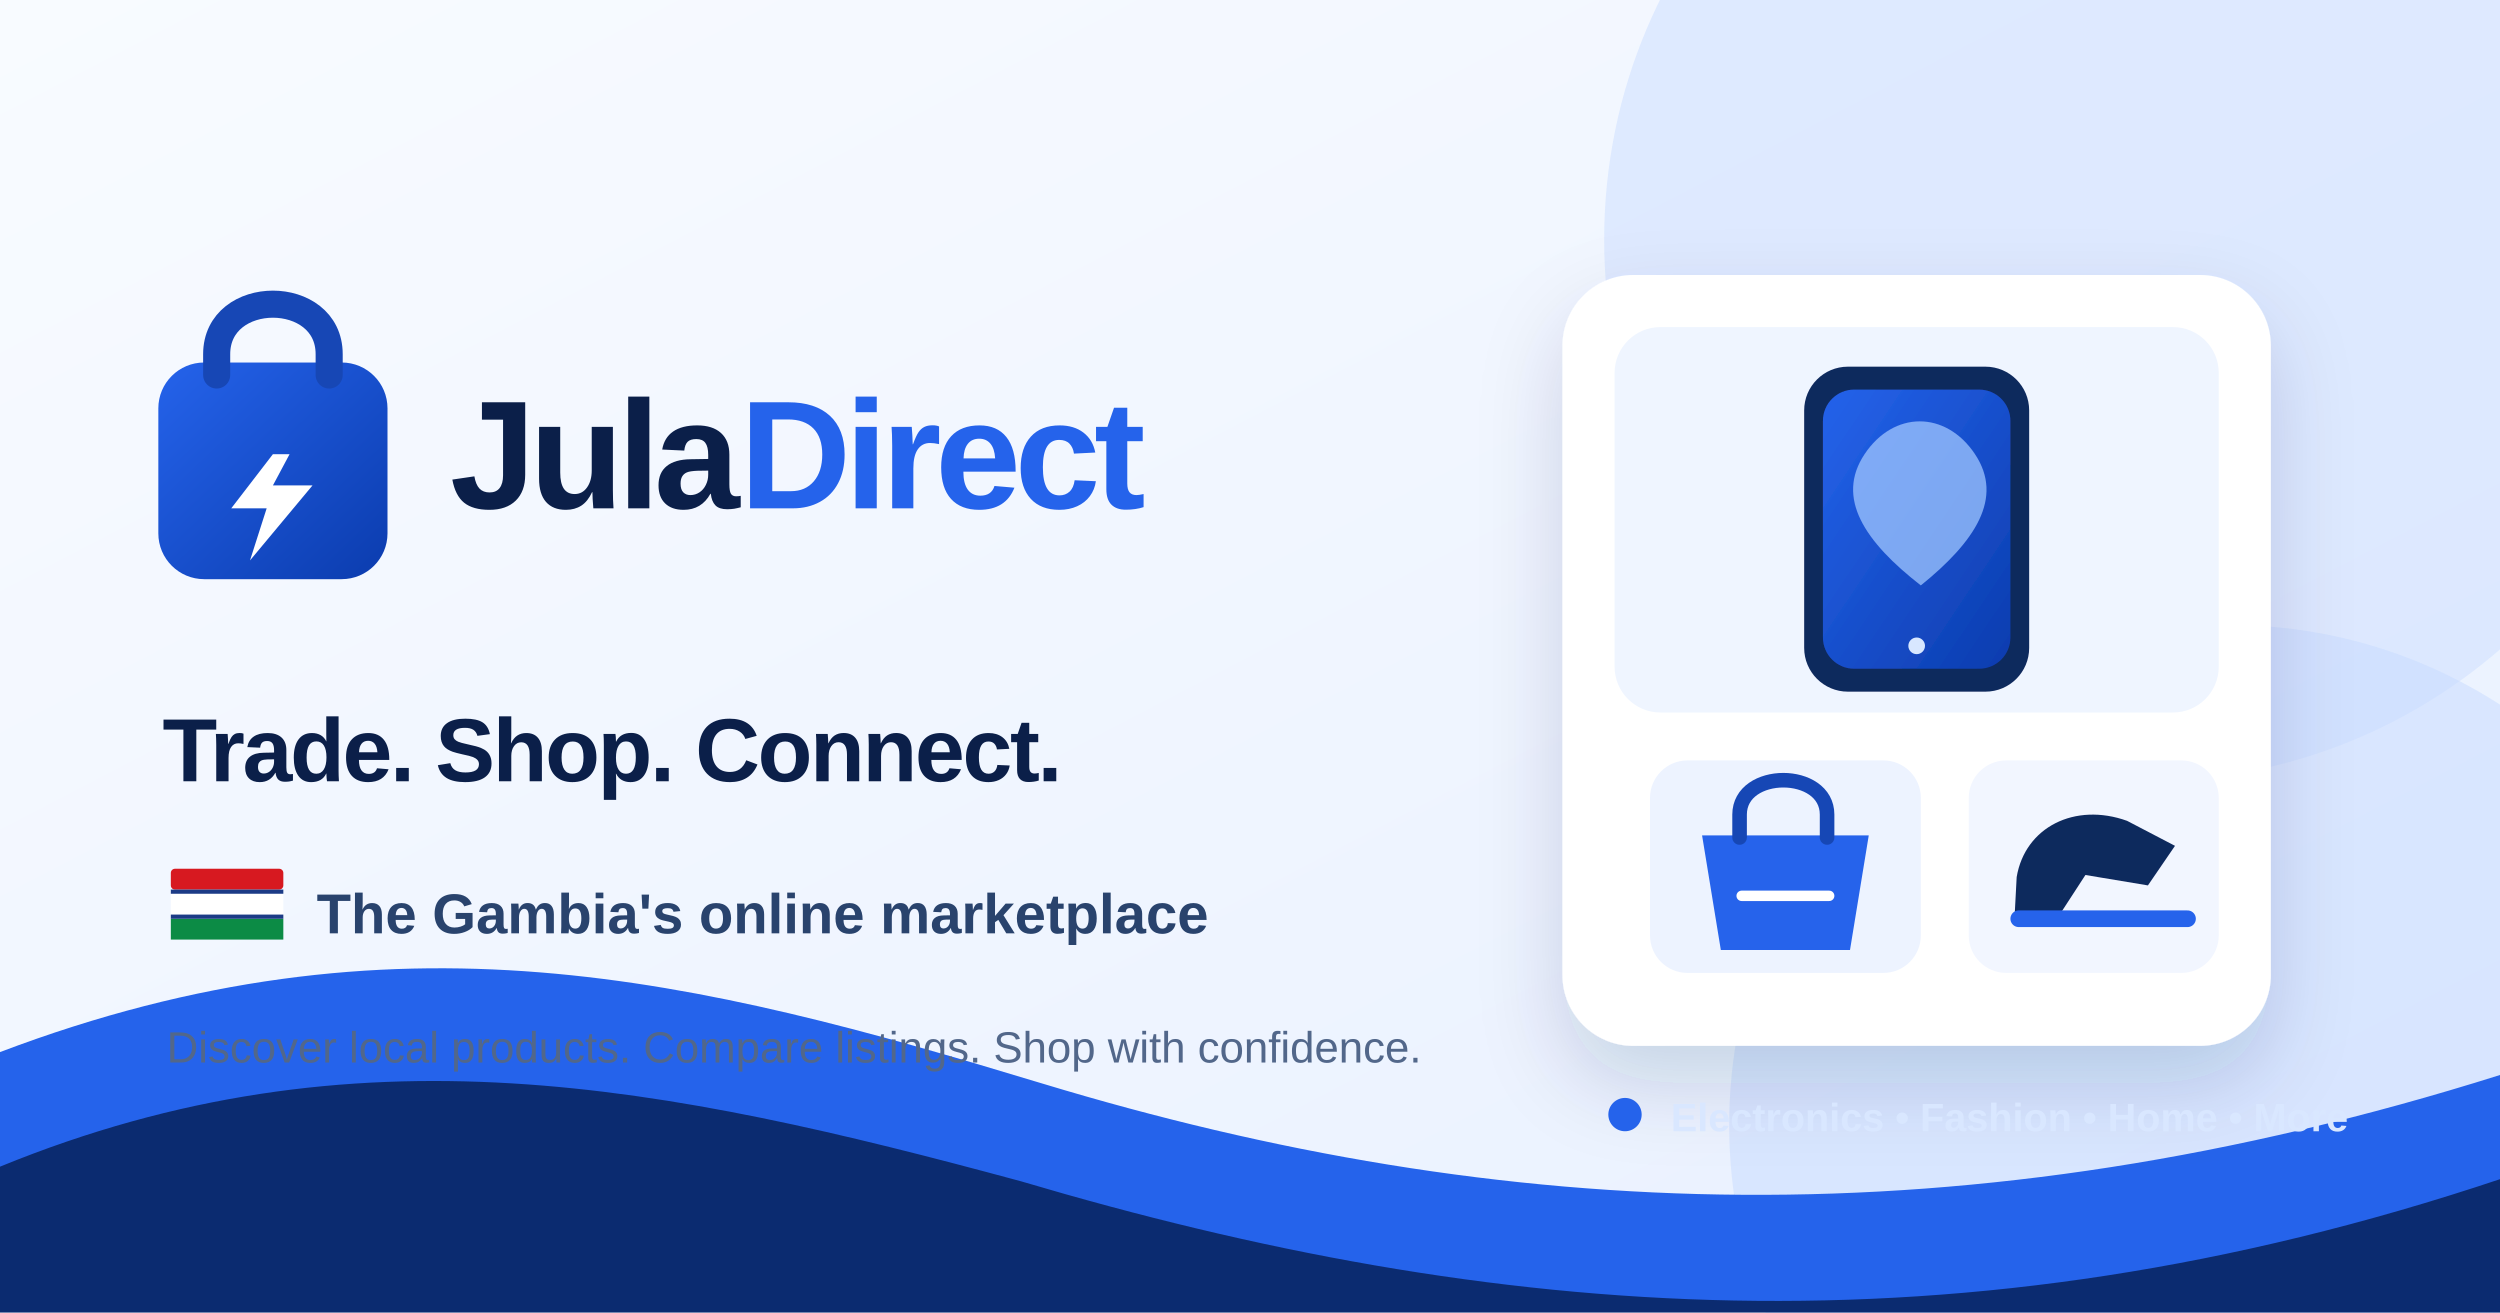
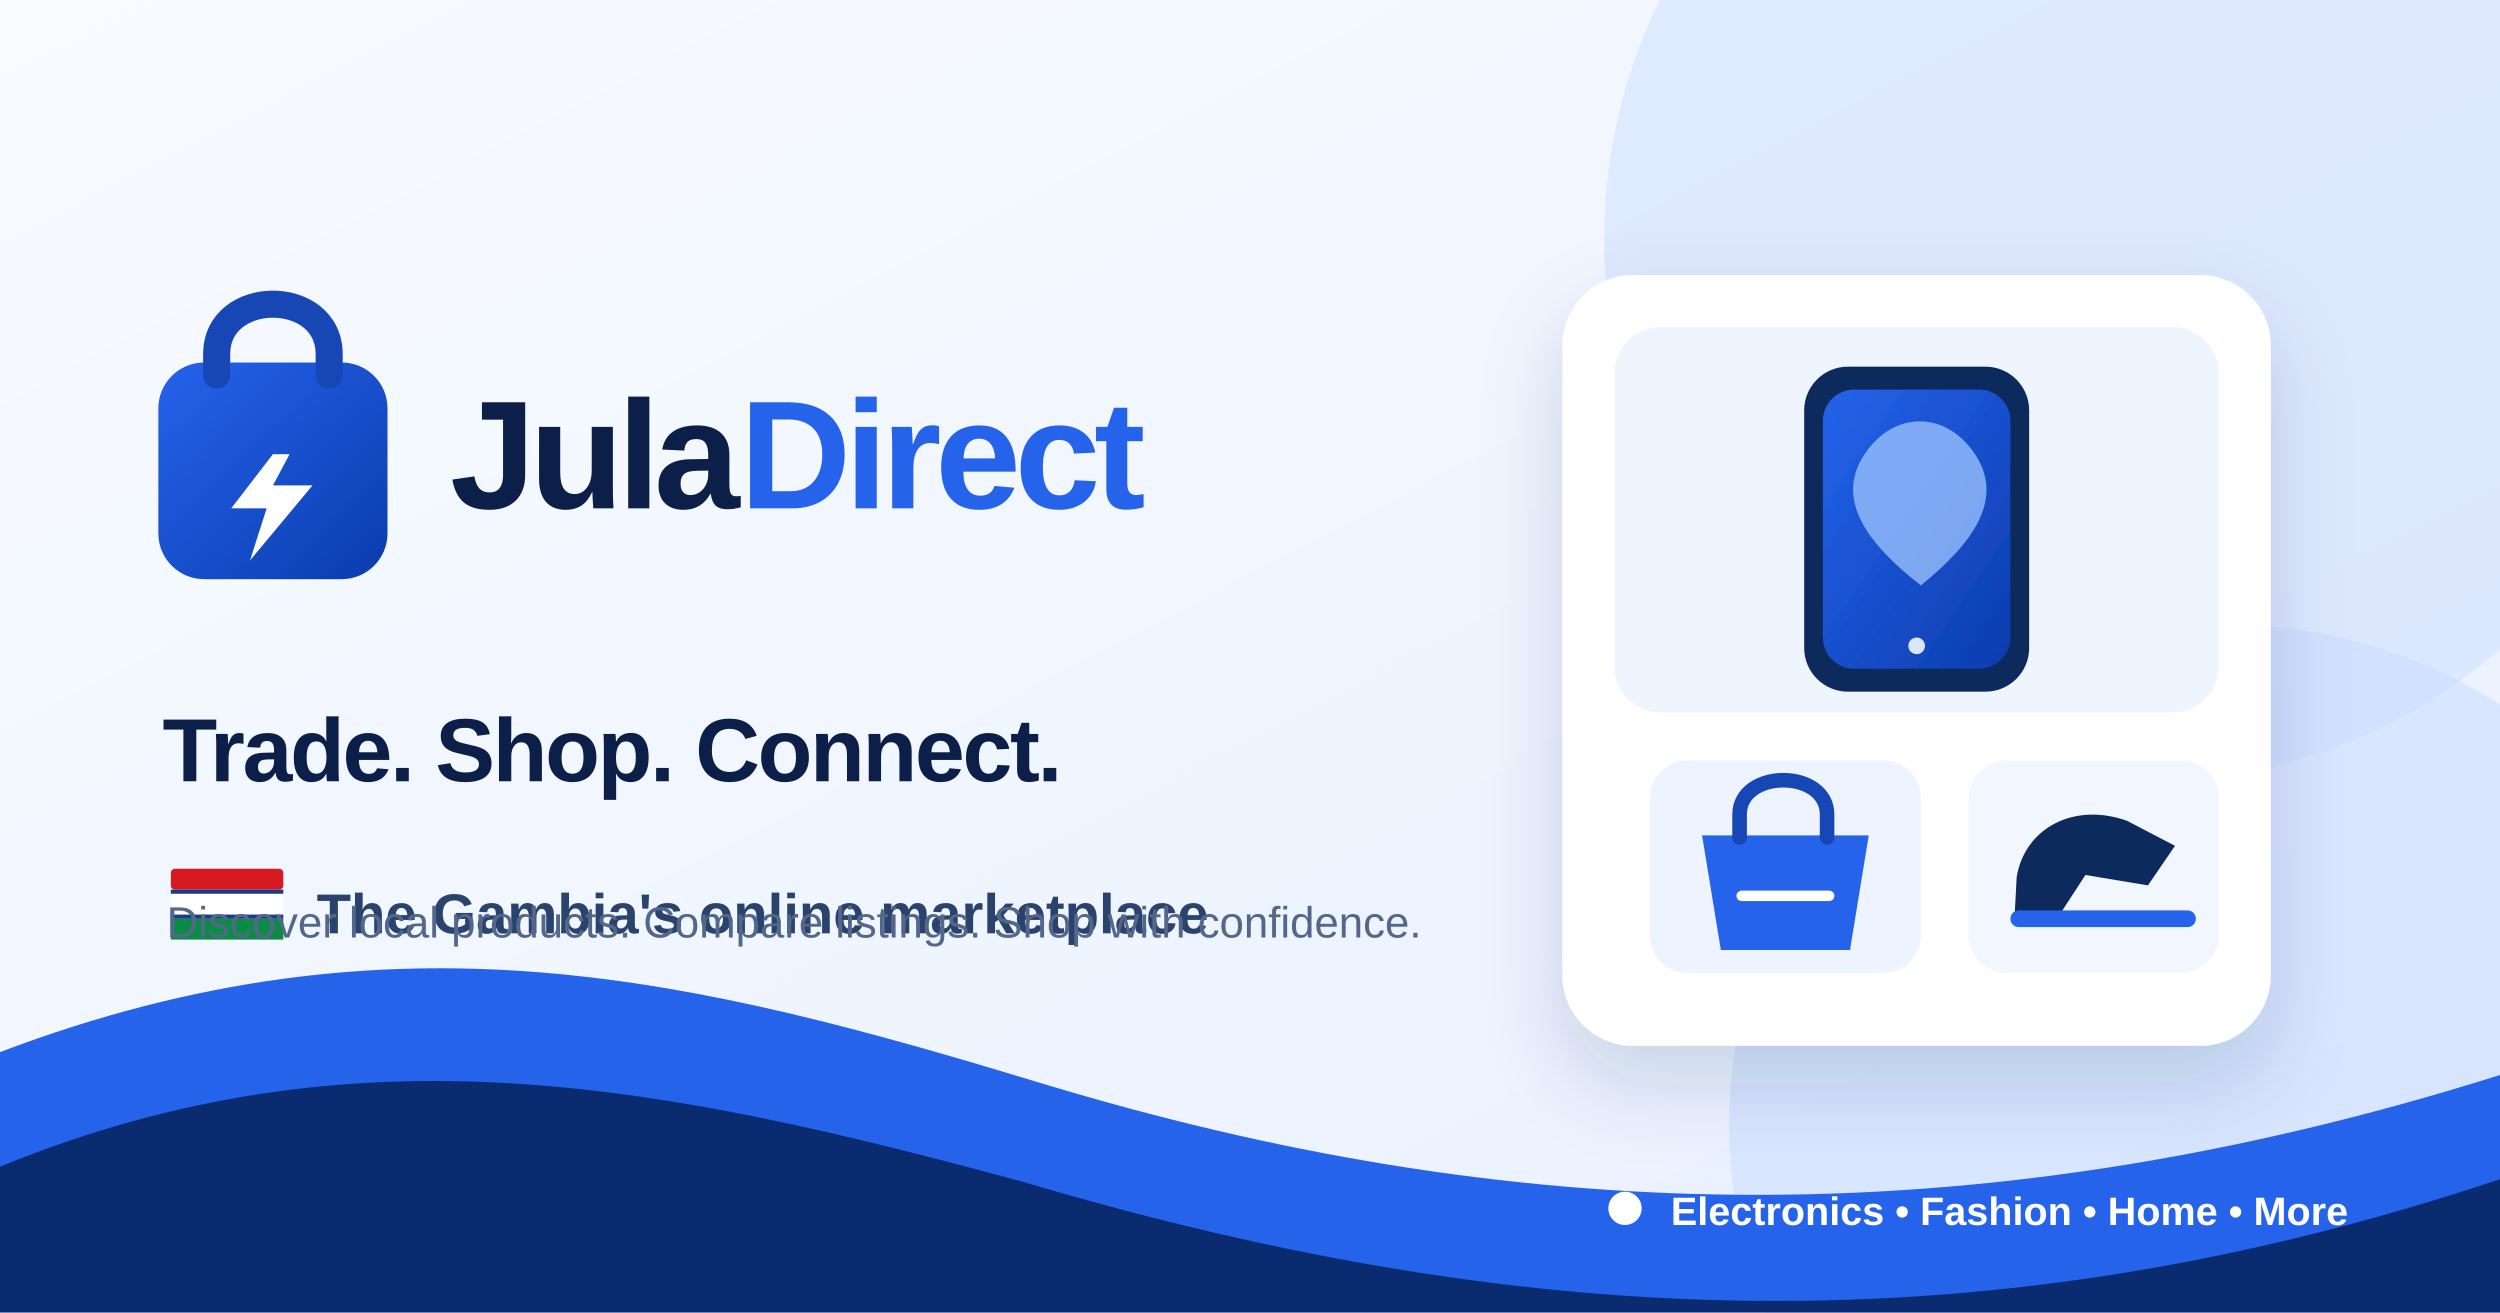
<svg xmlns="http://www.w3.org/2000/svg" width="1200" height="630" viewBox="0 0 1200 630" role="img" aria-labelledby="title desc">
  <defs>
    <linearGradient id="bg" x1="0" y1="0" x2="1" y2="1">
      <stop stop-color="#f8fbff" />
      <stop offset="1" stop-color="#e8f0ff" />
    </linearGradient>
    <linearGradient id="blue" x1="0" y1="0" x2="1" y2="1">
      <stop stop-color="#2563eb" />
      <stop offset="1" stop-color="#0b3cae" />
    </linearGradient>
    <filter id="shadow" x="-30%" y="-30%" width="160%" height="160%">
      <feDropShadow dx="0" dy="18" stdDeviation="20" flood-color="#08245b" flood-opacity=".16" />
    </filter>
  </defs>
  <rect width="1200" height="630" fill="url(#bg)" />
  <circle cx="1030" cy="115" r="260" fill="#d5e4ff" opacity=".7" />
  <circle cx="1070" cy="540" r="240" fill="#c7dbff" opacity=".52" />
  <path d="M0 518C180 445 350 500 525 545c200 52 398 70 675-28v113H0Z" fill="#0b2b70" />
  <path d="M0 505c190-72 335-35 500 15 221 67 443 77 700-4v50c-260 87-484 68-710 1C320 521 171 490 0 560Z" fill="#2563eb" />
  <g transform="translate(76 150)">
    <rect x="0" y="24" width="110" height="104" rx="22" fill="url(#blue)" />
    <path d="M28 30V20C28-12 82-12 82 20V30" fill="none" stroke="#1747b5" stroke-width="13" stroke-linecap="round" />
    <path d="M55 68 35 94h17l-8 25 30-36H55l8-15Z" fill="#fff" />
    <text x="140" y="94" font-family="Arial,Helvetica,sans-serif" font-size="74" font-weight="800" letter-spacing="-3" fill="#0b1f49">Jula<tspan fill="#2563eb">Direct</tspan>
    </text>
    <text x="2" y="225" font-family="Arial,Helvetica,sans-serif" font-size="43" font-weight="750" letter-spacing="-1.1" fill="#0b1f49">Trade. Shop. Connect.</text>
    <g transform="translate(6 267)">
      <rect width="54" height="10" rx="2" fill="#d71920" />
      <rect y="12" width="54" height="10" fill="#fff" />
      <rect y="24" width="54" height="10" fill="#0c8b45" />
      <rect y="10" width="54" height="2" fill="#1c3b86" />
      <rect y="22" width="54" height="2" fill="#1c3b86" />
    </g>
    <text x="76" y="298" font-family="Arial,Helvetica,sans-serif" font-size="27" font-weight="600" fill="#29436d">The Gambia's online marketplace</text>
-     <text x="4" y="360" font-family="Arial,Helvetica,sans-serif" font-size="21" fill="#52678a">Discover local products. Compare listings. Shop with confidence.</text>
+     <text x="4" y="300" font-family="Arial,Helvetica,sans-serif" font-size="21" fill="#52678a">Discover local products. Compare listings. Shop with confidence.</text>
  </g>
  <g filter="url(#shadow)">
    <rect x="750" y="132" width="340" height="370" rx="34" fill="#fff" />
    <rect x="775" y="157" width="290" height="185" rx="22" fill="#eff5ff" />
    <rect x="866" y="176" width="108" height="156" rx="21" fill="#10295d" />
    <rect x="875" y="187" width="90" height="134" rx="15" fill="url(#blue)" />
    <circle cx="920" cy="310" r="4" fill="#d8e7ff" />
    <path d="M895 218c14-21 39-21 53 0 14 21 0 42-26 63-27-21-41-42-27-63Z" fill="#9fc5ff" opacity=".75" />
    <rect x="792" y="365" width="130" height="102" rx="18" fill="#edf3ff" />
    <path d="M817 401h80l-9 55h-62Z" fill="#2563eb" />
    <path d="M835 402v-11c0-22 42-22 42 0v11" fill="none" stroke="#1747b5" stroke-width="7" stroke-linecap="round" />
    <path d="M836 430h42" stroke="#fff" stroke-width="5" stroke-linecap="round" />
    <rect x="945" y="365" width="120" height="102" rx="18" fill="#f2f6ff" />
    <path d="M968 421c4-24 28-36 53-27l23 12-13 19-30-5-13 20h-21Z" fill="#10295d" />
    <path d="M969 441h81" stroke="#2563eb" stroke-width="8" stroke-linecap="round" />
  </g>
-   <g transform="translate(780 535)">
-     <circle cx="0" cy="0" r="8" fill="#2563eb" />
-     <text x="22" y="8" font-family="Arial,Helvetica,sans-serif" font-size="19" font-weight="650" fill="#d9e7ff">Electronics  •  Fashion  •  Home  •  More</text>
+   <g transform="translate(780 580)">
+     <circle cx="0" cy="0" r="8" fill="#ffffff" />
+     <text x="22" y="8" font-family="Arial,Helvetica,sans-serif" font-size="19" font-weight="650" fill="#ffffff">Electronics  •  Fashion  •  Home  •  More</text>
  </g>
</svg>
